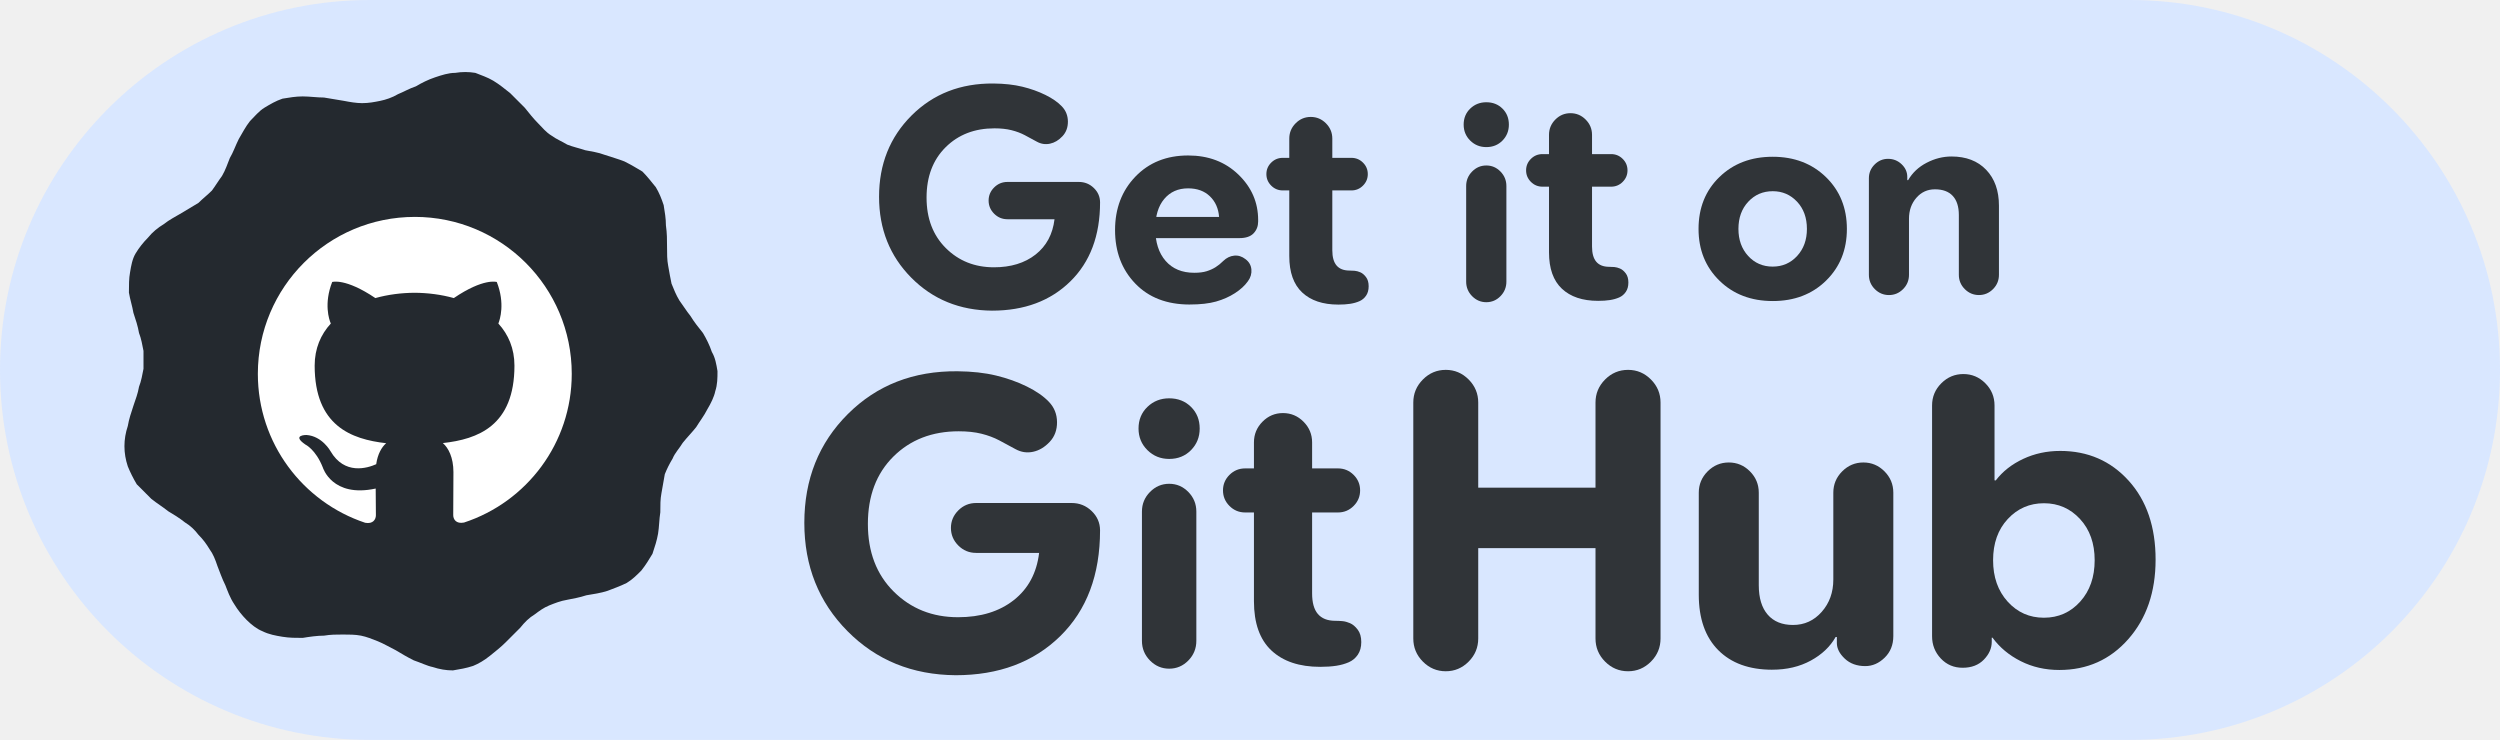
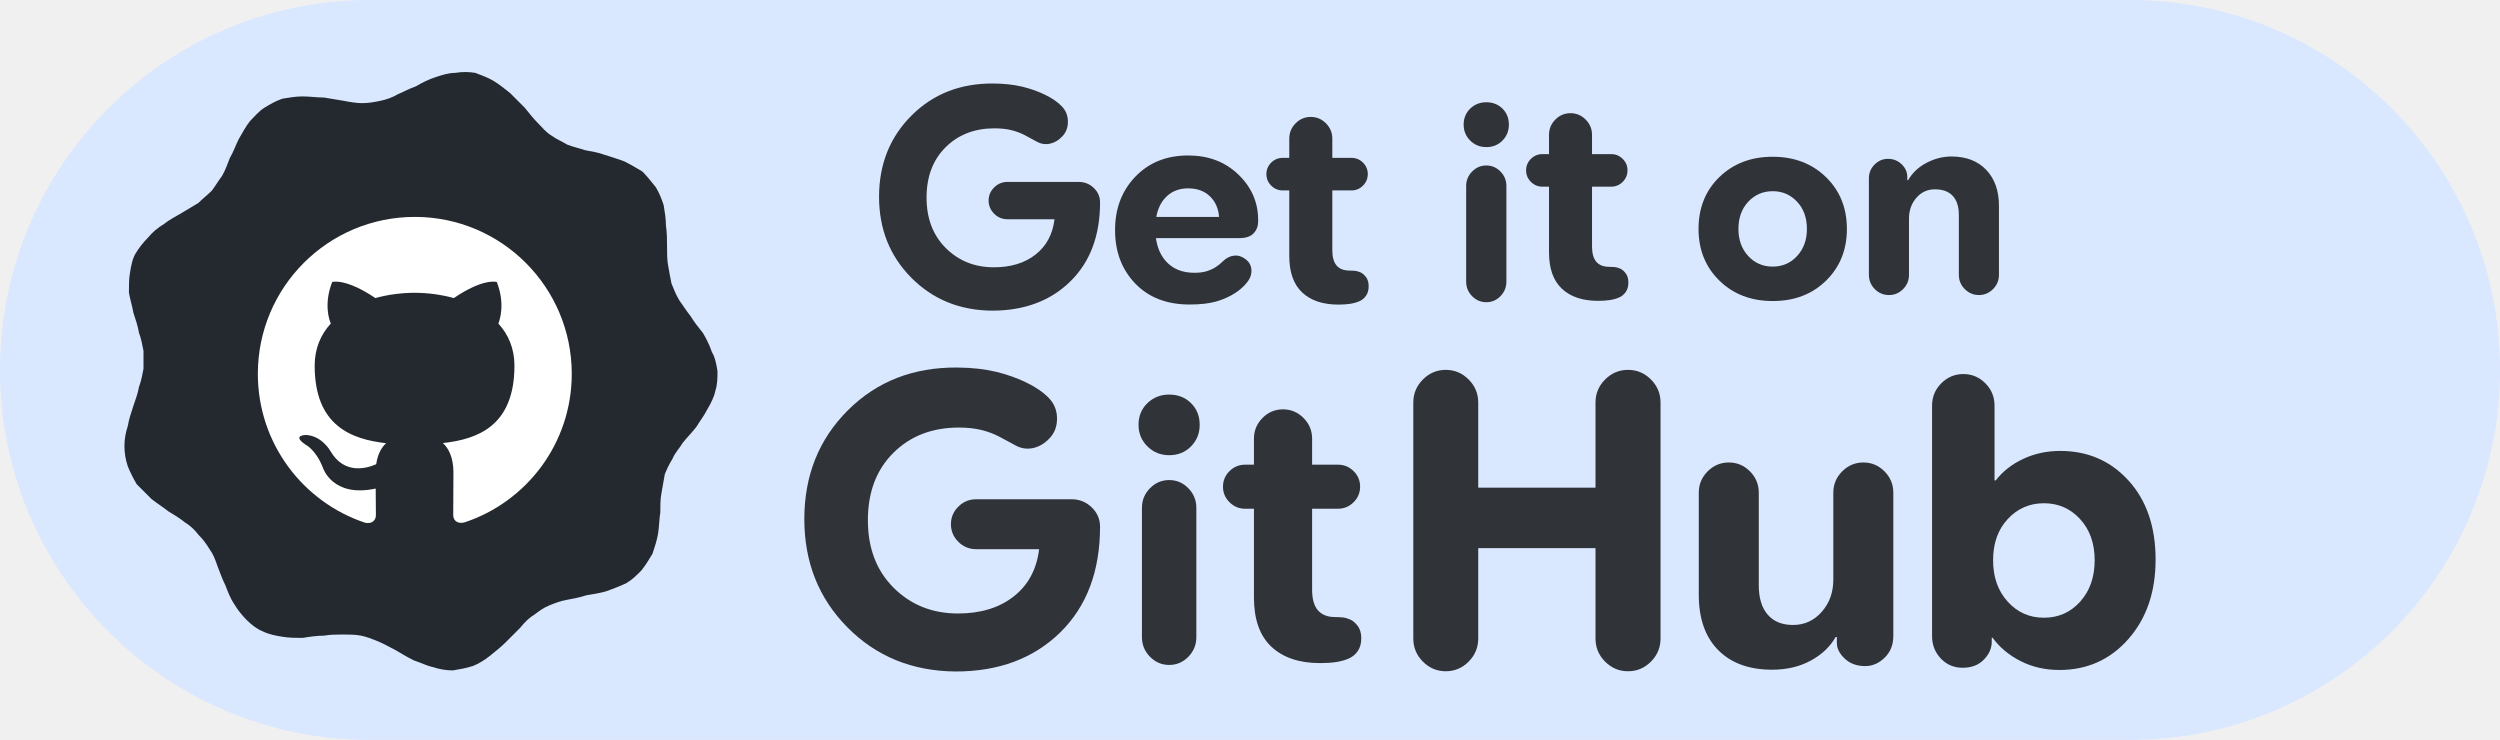
<svg xmlns="http://www.w3.org/2000/svg" version="1.1" width="223" height="66" viewBox="0,0,223,66">
  <g transform="translate(-128.5,-147)">
    <g data-paper-data="{&quot;isPaintingLayer&quot;:true}" fill-rule="nonzero" stroke="none" stroke-width="1" stroke-linecap="butt" stroke-linejoin="miter" stroke-miterlimit="10" stroke-dasharray="" stroke-dashoffset="0" style="mix-blend-mode: normal">
      <path d="M161.5,147h157c18.225,0 33,14.775 33,33v0c0,18.225 -14.775,33 -33,33h-157c-18.225,0 -33,-14.775 -33,-33v0c0,-18.225 14.775,-33 33,-33z" fill="#d9e7ff" />
      <path d="M190.6,185.1c-0.4,0.5 -0.8,0.9 -1.2,1.4c-0.3,0.5 -0.7,0.9 -0.9,1.4c-0.3,0.5 -0.5,0.9 -0.7,1.4c-0.1,0.6 -0.2,1.1 -0.3,1.7c-0.1,0.5 -0.1,1.1 -0.1,1.7c-0.1,0.6 -0.1,1.3 -0.2,1.9c-0.1,0.6 -0.3,1.2 -0.5,1.8c-0.3,0.5 -0.6,1 -1,1.5c-0.4,0.4 -0.8,0.8 -1.3,1.1c-0.6,0.3 -1.2,0.5 -1.7,0.7c-0.6,0.2 -1.3,0.3 -1.9,0.4c-0.6,0.2 -1.2,0.3 -1.7,0.4c-0.6,0.1 -1.1,0.3 -1.6,0.5c-0.5,0.2 -0.9,0.5 -1.3,0.8c-0.5,0.3 -0.9,0.7 -1.3,1.2c-0.4,0.4 -0.8,0.8 -1.3,1.3c-0.4,0.4 -0.9,0.8 -1.4,1.2c-0.5,0.4 -1,0.7 -1.5,0.9c-0.6,0.2 -1.2,0.3 -1.8,0.4c-0.6,0 -1.2,-0.1 -1.8,-0.3c-0.5,-0.1 -1.1,-0.4 -1.7,-0.6c-0.6,-0.3 -1.1,-0.6 -1.6,-0.9c-0.6,-0.3 -1.1,-0.6 -1.6,-0.8c-0.5,-0.2 -1,-0.4 -1.5,-0.5c-0.5,-0.1 -1.1,-0.1 -1.6,-0.1c-0.6,0 -1.1,0 -1.7,0.1c-0.6,0 -1.3,0.1 -1.9,0.2c-0.6,0 -1.2,0 -1.8,-0.1c-0.6,-0.1 -1.2,-0.2 -1.8,-0.5c-0.5,-0.2 -1,-0.6 -1.4,-1c-0.4,-0.4 -0.8,-0.9 -1.1,-1.4c-0.4,-0.6 -0.6,-1.2 -0.8,-1.7c-0.3,-0.6 -0.5,-1.2 -0.7,-1.7c-0.2,-0.6 -0.4,-1.1 -0.7,-1.5c-0.3,-0.5 -0.6,-0.9 -1,-1.3c-0.3,-0.4 -0.7,-0.8 -1.2,-1.1c-0.5,-0.4 -1,-0.7 -1.5,-1c-0.5,-0.4 -1,-0.7 -1.5,-1.1c-0.4,-0.4 -0.9,-0.9 -1.3,-1.3c-0.3,-0.5 -0.6,-1.1 -0.8,-1.6c-0.2,-0.6 -0.3,-1.2 -0.3,-1.8c0,-0.6 0.1,-1.2 0.3,-1.8c0.1,-0.6 0.3,-1.2 0.5,-1.8c0.2,-0.6 0.4,-1.1 0.5,-1.7c0.2,-0.5 0.3,-1.1 0.4,-1.6c0,-0.5 0,-1 0,-1.6c-0.1,-0.5 -0.2,-1.1 -0.4,-1.6c-0.1,-0.6 -0.3,-1.2 -0.5,-1.8c-0.1,-0.6 -0.3,-1.2 -0.4,-1.8c0,-0.6 0,-1.3 0.1,-1.8c0.1,-0.6 0.2,-1.2 0.5,-1.7c0.3,-0.5 0.7,-1 1.1,-1.4c0.4,-0.5 0.9,-0.9 1.4,-1.2c0.5,-0.4 1.1,-0.7 1.6,-1c0.5,-0.3 1,-0.6 1.5,-0.9c0.4,-0.4 0.8,-0.7 1.2,-1.1c0.3,-0.4 0.6,-0.9 0.9,-1.3c0.3,-0.5 0.5,-1.1 0.7,-1.6c0.3,-0.5 0.5,-1.1 0.8,-1.7c0.3,-0.5 0.6,-1.1 1,-1.6c0.4,-0.4 0.8,-0.9 1.3,-1.2c0.5,-0.3 1,-0.6 1.6,-0.8c0.6,-0.1 1.2,-0.2 1.8,-0.2c0.6,0 1.3,0.1 1.9,0.1c0.6,0.1 1.2,0.2 1.8,0.3c0.5,0.1 1.1,0.2 1.6,0.2c0.6,0 1.1,-0.1 1.6,-0.2c0.5,-0.1 1.1,-0.3 1.6,-0.6c0.5,-0.2 1,-0.5 1.6,-0.7c0.5,-0.3 1.1,-0.6 1.7,-0.8c0.6,-0.2 1.2,-0.4 1.8,-0.4c0.6,-0.1 1.2,-0.1 1.8,0c0.5,0.2 1.1,0.4 1.6,0.7c0.5,0.3 1,0.7 1.5,1.1c0.4,0.4 0.9,0.9 1.3,1.3c0.4,0.5 0.8,1 1.2,1.4c0.4,0.4 0.7,0.8 1.2,1.1c0.4,0.3 0.9,0.5 1.4,0.8c0.5,0.2 1,0.3 1.6,0.5c0.5,0.1 1.2,0.2 1.7,0.4c0.6,0.2 1.3,0.4 1.8,0.6c0.6,0.3 1.1,0.6 1.6,0.9c0.4,0.4 0.8,0.9 1.2,1.4c0.3,0.5 0.5,1 0.7,1.6c0.1,0.6 0.2,1.2 0.2,1.8c0.1,0.7 0.1,1.3 0.1,1.9c0,0.6 0,1.2 0.1,1.7c0.1,0.6 0.2,1.1 0.3,1.6c0.2,0.5 0.4,1 0.7,1.5c0.3,0.4 0.6,0.9 1,1.4c0.3,0.5 0.7,1 1.1,1.5c0.3,0.5 0.6,1.1 0.8,1.7c0.3,0.5 0.4,1.1 0.5,1.7c0,0.6 0,1.2 -0.2,1.8c-0.1,0.5 -0.4,1.1 -0.7,1.6c-0.3,0.6 -0.7,1.1 -1,1.6z" fill="#24292f" />
      <path d="M165.5,166.347c7.732,0 14,6.269 14,14c0,6.178 -4.008,11.428 -9.609,13.264c-0.718,0.14 -0.963,-0.298 -0.963,-0.665c0,-0.455 0.018,-1.96 0.018,-3.834c0,-1.311 -0.455,-2.17 -0.945,-2.59c3.115,-0.344 6.388,-1.528 6.388,-6.907c0,-1.528 -0.543,-2.777 -1.435,-3.757c0.14,-0.354 0.613,-1.777 -0.14,-3.705c0,0 -1.173,-0.376 -3.833,1.435c-1.12,-0.312 -2.31,-0.466 -3.5,-0.473c-1.19,0.007 -2.38,0.161 -3.5,0.473c-2.678,-1.811 -3.85,-1.435 -3.85,-1.435c-0.753,1.929 -0.28,3.352 -0.122,3.705c-0.898,0.98 -1.441,2.228 -1.441,3.757c0,5.364 3.268,6.569 6.377,6.919c-0.4,0.35 -0.761,0.967 -0.887,1.873c-0.8,0.358 -2.829,0.977 -4.078,-1.164c0,0 -0.739,-1.344 -2.144,-1.442c0,0 -1.366,-0.018 -0.098,0.851c0,0 0.921,0.432 1.558,2.048c0,0 0.821,2.723 4.716,1.878c0.006,1.167 0.018,2.048 0.018,2.38c0,0.372 -0.257,0.805 -0.957,0.673c-5.562,-1.849 -9.573,-7.096 -9.573,-13.283c0,-7.732 6.265,-14 14,-14" fill="#ffffff" />
-       <g>
-         <path d="M213.741,207.229c-3.862,-0.03 -7.077,-1.339 -9.644,-3.929c-2.567,-2.59 -3.851,-5.81 -3.851,-9.662c0,-3.889 1.294,-7.123 3.881,-9.704c2.587,-2.581 5.849,-3.853 9.785,-3.817c1.294,0.012 2.44,0.139 3.438,0.381c0.999,0.242 1.914,0.568 2.746,0.978c0.832,0.41 1.487,0.865 1.965,1.365c0.478,0.5 0.72,1.103 0.726,1.807c0.006,0.704 -0.21,1.291 -0.649,1.761c-0.445,0.476 -0.94,0.773 -1.486,0.89c-0.546,0.118 -1.068,0.039 -1.567,-0.235c-0.499,-0.274 -0.983,-0.535 -1.451,-0.782c-0.468,-0.247 -0.994,-0.444 -1.578,-0.591c-0.584,-0.147 -1.263,-0.22 -2.037,-0.22c-2.373,0 -4.317,0.753 -5.832,2.258c-1.515,1.506 -2.272,3.507 -2.272,6.005c0,2.495 0.767,4.506 2.302,6.032c1.535,1.526 3.448,2.29 5.74,2.29c2.019,0 3.676,-0.507 4.969,-1.522c1.293,-1.015 2.048,-2.422 2.264,-4.221v0.006h-5.619c-0.62,0 -1.15,-0.22 -1.589,-0.659c-0.439,-0.439 -0.659,-0.963 -0.659,-1.571c0,-0.602 0.22,-1.123 0.659,-1.562c0.439,-0.439 0.969,-0.659 1.589,-0.659h8.52c0.692,0 1.285,0.238 1.781,0.713c0.496,0.475 0.747,1.047 0.753,1.714c0,3.982 -1.186,7.133 -3.558,9.454c-2.372,2.32 -5.481,3.481 -9.328,3.481z" fill="#303438" />
-         <path d="M232.792,206.646c-0.663,0 -1.234,-0.243 -1.713,-0.729c-0.479,-0.486 -0.718,-1.071 -0.718,-1.755v-11.531c0,-0.678 0.239,-1.261 0.718,-1.747c0.479,-0.487 1.05,-0.73 1.712,-0.73c0.663,0 1.232,0.243 1.709,0.73c0.476,0.487 0.714,1.069 0.714,1.747v11.531c0,0.684 -0.238,1.269 -0.714,1.755c-0.476,0.486 -1.046,0.729 -1.709,0.729zM232.792,187.937c-0.766,0 -1.414,-0.262 -1.942,-0.785c-0.528,-0.523 -0.793,-1.166 -0.793,-1.927c0,-0.777 0.264,-1.42 0.793,-1.93c0.529,-0.51 1.176,-0.765 1.942,-0.765c0.782,0 1.431,0.255 1.947,0.765c0.516,0.51 0.773,1.154 0.773,1.93c0,0.761 -0.258,1.404 -0.773,1.927c-0.516,0.523 -1.164,0.785 -1.947,0.785z" fill="#303438" />
-         <path d="M246.262,206.482c-1.861,0 -3.311,-0.486 -4.351,-1.459c-1.039,-0.973 -1.559,-2.438 -1.559,-4.395v-14.167c0,-0.716 0.254,-1.331 0.762,-1.845c0.508,-0.514 1.117,-0.77 1.828,-0.77c0.711,0 1.321,0.257 1.832,0.77c0.511,0.514 0.766,1.129 0.766,1.845v13.469c0,0.825 0.171,1.437 0.514,1.837c0.343,0.4 0.851,0.603 1.526,0.608c0.223,0 0.442,0.01 0.656,0.029c0.214,0.019 0.443,0.08 0.685,0.183c0.242,0.103 0.47,0.294 0.684,0.574c0.214,0.28 0.321,0.65 0.321,1.11c0,0.449 -0.102,0.825 -0.307,1.127c-0.205,0.303 -0.472,0.527 -0.802,0.672c-0.329,0.145 -0.7,0.25 -1.113,0.315c-0.413,0.064 -0.894,0.097 -1.443,0.097zM239.568,192.712c-0.545,0 -1.011,-0.193 -1.397,-0.58c-0.387,-0.386 -0.58,-0.849 -0.58,-1.389c0,-0.539 0.193,-1.001 0.58,-1.385c0.387,-0.384 0.852,-0.576 1.397,-0.576h8.277c0.545,0 1.011,0.192 1.397,0.576c0.387,0.384 0.58,0.845 0.58,1.385c0,0.539 -0.193,1.002 -0.58,1.389c-0.387,0.386 -0.852,0.58 -1.397,0.58z" fill="#303438" />
-         <path d="M273.724,206.876c-0.797,0 -1.48,-0.287 -2.05,-0.86c-0.57,-0.573 -0.855,-1.261 -0.855,-2.064v-21.045c0,-0.797 0.285,-1.482 0.855,-2.055c0.57,-0.573 1.253,-0.86 2.05,-0.86c0.791,0 1.471,0.287 2.041,0.86c0.57,0.573 0.855,1.258 0.855,2.055v21.045c0,0.803 -0.285,1.491 -0.855,2.064c-0.57,0.573 -1.25,0.86 -2.041,0.86zM257.462,206.876c-0.791,0 -1.471,-0.287 -2.041,-0.86c-0.57,-0.573 -0.855,-1.261 -0.855,-2.064v-21.045c0,-0.797 0.285,-1.482 0.855,-2.055c0.57,-0.573 1.25,-0.86 2.041,-0.86c0.791,0 1.471,0.287 2.041,0.86c0.57,0.573 0.855,1.258 0.855,2.055v21.045c0,0.803 -0.285,1.491 -0.855,2.064c-0.57,0.573 -1.25,0.86 -2.041,0.86zM257.938,195.892v-5.392h15.311v5.392z" fill="#303438" />
-         <path d="M286.58,206.739c-2.051,0 -3.656,-0.583 -4.813,-1.748c-1.157,-1.165 -1.736,-2.814 -1.736,-4.948v-9.093c0,-0.742 0.264,-1.377 0.792,-1.905c0.528,-0.528 1.157,-0.792 1.888,-0.792c0.731,0 1.358,0.264 1.884,0.792c0.525,0.528 0.788,1.163 0.788,1.905v8.252c0,1.139 0.266,2.015 0.798,2.627c0.532,0.612 1.284,0.918 2.254,0.918c1.02,0 1.875,-0.39 2.564,-1.171c0.689,-0.78 1.033,-1.74 1.033,-2.879v-7.747c0,-0.742 0.264,-1.377 0.792,-1.905c0.528,-0.528 1.157,-0.792 1.888,-0.792c0.731,0 1.358,0.264 1.884,0.792c0.525,0.528 0.788,1.163 0.788,1.905v12.788c0,0.78 -0.257,1.422 -0.77,1.924c-0.514,0.503 -1.091,0.754 -1.731,0.754c-0.747,0 -1.357,-0.221 -1.828,-0.664c-0.471,-0.443 -0.707,-0.909 -0.707,-1.399v-2.968l2.426,2.434h-2.535c-0.486,0.863 -1.226,1.565 -2.217,2.106c-0.992,0.541 -2.138,0.812 -3.439,0.812z" fill="#303438" />
-         <path d="M312.192,206.762c-1.255,0 -2.403,-0.262 -3.442,-0.786c-1.039,-0.524 -1.879,-1.223 -2.519,-2.097h-1.315l1.248,-1.328v1.698c0,0.578 -0.235,1.108 -0.704,1.591c-0.469,0.483 -1.1,0.724 -1.892,0.724c-0.781,0 -1.43,-0.276 -1.949,-0.828c-0.519,-0.552 -0.778,-1.213 -0.778,-1.983v-20.587c0,-0.77 0.275,-1.43 0.825,-1.978c0.55,-0.549 1.205,-0.823 1.966,-0.823c0.76,0 1.413,0.274 1.96,0.823c0.546,0.549 0.82,1.208 0.82,1.978l0,6.681l0.111,0.005c0.615,-0.803 1.429,-1.442 2.443,-1.917c1.013,-0.475 2.113,-0.712 3.299,-0.712c2.472,0 4.509,0.885 6.111,2.655c1.602,1.77 2.403,4.117 2.403,7.04c0,2.883 -0.809,5.244 -2.427,7.084c-1.618,1.84 -3.671,2.76 -6.159,2.76zM310.821,202.1c1.292,0 2.369,-0.478 3.231,-1.434c0.861,-0.956 1.292,-2.187 1.292,-3.693c0,-1.505 -0.433,-2.729 -1.3,-3.671c-0.867,-0.942 -1.941,-1.413 -3.223,-1.413c-1.28,0 -2.356,0.469 -3.228,1.406c-0.872,0.937 -1.308,2.162 -1.309,3.675c-0.001,1.504 0.432,2.736 1.298,3.694c0.866,0.958 1.946,1.437 3.239,1.437z" fill="#303438" />
-       </g>
      <g fill="#303438">
        <g>
          <path d="M234.622,174.164c-2.038,0 -3.658,-0.625 -4.858,-1.874c-1.201,-1.249 -1.801,-2.839 -1.801,-4.768c0,-1.921 0.605,-3.51 1.815,-4.768c1.21,-1.257 2.778,-1.886 4.703,-1.886c1.811,0 3.304,0.567 4.481,1.7c1.177,1.133 1.765,2.486 1.765,4.058v0.131c0,0.416 -0.135,0.768 -0.406,1.054c-0.271,0.286 -0.693,0.429 -1.267,0.429h-9.278v-1.892h7.466c-0.057,-0.754 -0.33,-1.367 -0.819,-1.839c-0.489,-0.472 -1.138,-0.708 -1.946,-0.708c-0.888,0 -1.598,0.316 -2.129,0.948c-0.531,0.632 -0.796,1.513 -0.796,2.642c0,1.217 0.307,2.178 0.922,2.883c0.615,0.705 1.466,1.058 2.555,1.058c0.441,0 0.811,-0.047 1.108,-0.14c0.297,-0.093 0.564,-0.215 0.8,-0.364c0.236,-0.15 0.465,-0.336 0.687,-0.558c0.286,-0.275 0.607,-0.431 0.964,-0.467c0.357,-0.037 0.693,0.067 1.008,0.312c0.317,0.234 0.492,0.539 0.528,0.915c0.035,0.376 -0.068,0.728 -0.31,1.056c-0.274,0.388 -0.66,0.743 -1.159,1.065c-0.498,0.322 -1.06,0.571 -1.684,0.747c-0.624,0.176 -1.407,0.264 -2.349,0.264z" />
          <path d="M216.997,174.71c-2.886,-0.022 -5.288,-1.001 -7.207,-2.936c-1.918,-1.935 -2.878,-4.342 -2.878,-7.22c0,-2.906 0.967,-5.323 2.9,-7.252c1.934,-1.928 4.371,-2.879 7.312,-2.853c0.967,0.009 1.823,0.104 2.569,0.285c0.746,0.181 1.43,0.425 2.052,0.731c0.622,0.306 1.112,0.646 1.469,1.02c0.357,0.374 0.538,0.824 0.543,1.35c0.005,0.526 -0.157,0.965 -0.485,1.316c-0.332,0.356 -0.703,0.578 -1.11,0.665c-0.408,0.088 -0.798,0.029 -1.171,-0.176c-0.373,-0.205 -0.734,-0.4 -1.084,-0.585c-0.35,-0.185 -0.743,-0.332 -1.18,-0.442c-0.436,-0.11 -0.944,-0.165 -1.522,-0.165c-1.773,0 -3.226,0.563 -4.358,1.688c-1.132,1.125 -1.698,2.621 -1.698,4.488c0,1.864 0.574,3.367 1.721,4.508c1.147,1.141 2.577,1.711 4.289,1.711c1.509,0 2.747,-0.379 3.713,-1.137c0.966,-0.758 1.53,-1.81 1.692,-3.154v0.004h-4.199c-0.463,0 -0.859,-0.164 -1.188,-0.493c-0.328,-0.328 -0.493,-0.72 -0.493,-1.174c0,-0.45 0.164,-0.839 0.493,-1.167c0.328,-0.328 0.724,-0.493 1.188,-0.493h6.367c0.517,0 0.961,0.178 1.331,0.533c0.371,0.355 0.558,0.782 0.563,1.281c0,2.976 -0.886,5.331 -2.659,7.065c-1.773,1.734 -4.096,2.601 -6.97,2.601z" />
          <path d="M247.874,174.169c-1.376,0 -2.449,-0.36 -3.217,-1.079c-0.769,-0.719 -1.153,-1.803 -1.153,-3.25v-10.476c0,-0.53 0.188,-0.985 0.564,-1.364c0.376,-0.38 0.826,-0.57 1.352,-0.57c0.526,0 0.977,0.19 1.355,0.57c0.378,0.38 0.567,0.835 0.567,1.364v9.96c0,0.61 0.127,1.063 0.38,1.359c0.253,0.296 0.629,0.446 1.128,0.45c0.165,0 0.327,0.007 0.485,0.021c0.159,0.014 0.327,0.059 0.506,0.135c0.179,0.076 0.348,0.218 0.506,0.425c0.158,0.207 0.237,0.481 0.237,0.821c0,0.332 -0.075,0.61 -0.227,0.834c-0.152,0.224 -0.349,0.39 -0.593,0.497c-0.243,0.107 -0.518,0.185 -0.823,0.233c-0.305,0.048 -0.661,0.071 -1.067,0.071zM242.924,163.986c-0.403,0 -0.747,-0.143 -1.033,-0.429c-0.286,-0.286 -0.429,-0.628 -0.429,-1.027c0,-0.399 0.143,-0.74 0.429,-1.024c0.286,-0.284 0.63,-0.426 1.033,-0.426h6.121c0.403,0 0.747,0.142 1.033,0.426c0.286,0.284 0.429,0.625 0.429,1.024c0,0.399 -0.143,0.741 -0.429,1.027c-0.286,0.286 -0.63,0.429 -1.033,0.429z" />
        </g>
        <g>
          <path d="M261.08,173.957c-0.491,0 -0.913,-0.18 -1.267,-0.539c-0.354,-0.36 -0.531,-0.792 -0.531,-1.298v-8.527c0,-0.502 0.177,-0.932 0.531,-1.292c0.354,-0.36 0.776,-0.54 1.266,-0.54c0.49,0 0.911,0.18 1.263,0.54c0.352,0.36 0.528,0.79 0.528,1.292v8.527c0,0.506 -0.176,0.938 -0.528,1.298c-0.352,0.36 -0.773,0.539 -1.264,0.539zM261.08,160.121c-0.567,0 -1.046,-0.194 -1.436,-0.581c-0.391,-0.387 -0.586,-0.862 -0.586,-1.425c0,-0.574 0.195,-1.05 0.586,-1.428c0.391,-0.377 0.87,-0.566 1.436,-0.566c0.579,0 1.058,0.189 1.44,0.566c0.381,0.377 0.572,0.853 0.572,1.428c0,0.563 -0.191,1.038 -0.572,1.425c-0.381,0.387 -0.861,0.581 -1.44,0.581z" />
          <path d="M271.041,173.835c-1.376,0 -2.449,-0.36 -3.217,-1.079c-0.769,-0.719 -1.153,-1.803 -1.153,-3.25v-10.476c0,-0.53 0.188,-0.985 0.564,-1.364c0.376,-0.38 0.826,-0.57 1.352,-0.57c0.526,0 0.977,0.19 1.355,0.57c0.378,0.38 0.567,0.835 0.567,1.364v9.96c0,0.61 0.127,1.063 0.38,1.359c0.253,0.296 0.629,0.446 1.128,0.45c0.165,0 0.327,0.007 0.485,0.021c0.159,0.014 0.327,0.059 0.506,0.135c0.179,0.076 0.348,0.218 0.506,0.425c0.158,0.207 0.237,0.481 0.237,0.821c0,0.332 -0.075,0.61 -0.227,0.834c-0.152,0.224 -0.349,0.39 -0.593,0.497c-0.243,0.107 -0.518,0.185 -0.823,0.233c-0.305,0.048 -0.661,0.071 -1.067,0.071zM266.09,163.652c-0.403,0 -0.747,-0.143 -1.033,-0.429c-0.286,-0.286 -0.429,-0.628 -0.429,-1.027c0,-0.399 0.143,-0.74 0.429,-1.024c0.286,-0.284 0.63,-0.426 1.033,-0.426h6.121c0.403,0 0.747,0.142 1.033,0.426c0.286,0.284 0.429,0.625 0.429,1.024c0,0.399 -0.143,0.741 -0.429,1.027c-0.286,0.286 -0.63,0.429 -1.033,0.429z" />
        </g>
        <g>
          <path d="M286.625,173.852c-1.929,0 -3.514,-0.607 -4.754,-1.82c-1.241,-1.214 -1.861,-2.75 -1.861,-4.609c0,-1.886 0.621,-3.43 1.864,-4.634c1.242,-1.204 2.826,-1.806 4.752,-1.806c1.921,0 3.504,0.605 4.749,1.815c1.244,1.21 1.867,2.752 1.867,4.626c0,1.859 -0.619,3.395 -1.858,4.609c-1.239,1.214 -2.824,1.82 -4.757,1.82zM286.628,170.781c0.868,0 1.594,-0.316 2.176,-0.948c0.582,-0.632 0.873,-1.437 0.873,-2.414c0,-0.995 -0.293,-1.804 -0.879,-2.428c-0.586,-0.624 -1.309,-0.936 -2.17,-0.936c-0.872,0 -1.6,0.313 -2.184,0.939c-0.584,0.626 -0.876,1.434 -0.876,2.424c0,0.979 0.29,1.784 0.87,2.416c0.58,0.632 1.31,0.948 2.19,0.948z" />
          <path d="M295.205,171.509v-8.612c0,-0.473 0.169,-0.879 0.507,-1.219c0.338,-0.34 0.74,-0.51 1.205,-0.51c0.465,0 0.867,0.16 1.205,0.48c0.338,0.32 0.507,0.698 0.507,1.134v0.745l-0.356,-0.46h0.434c0.381,-0.659 0.931,-1.175 1.649,-1.548c0.718,-0.373 1.457,-0.56 2.218,-0.56c1.304,0 2.336,0.397 3.094,1.189c0.759,0.793 1.138,1.86 1.138,3.2v6.161c0,0.5 -0.176,0.926 -0.527,1.279c-0.351,0.353 -0.771,0.53 -1.259,0.53c-0.488,0 -0.909,-0.177 -1.262,-0.53c-0.353,-0.353 -0.529,-0.779 -0.529,-1.279v-5.331c0,-0.746 -0.182,-1.314 -0.545,-1.705c-0.363,-0.391 -0.892,-0.586 -1.586,-0.586c-0.667,0 -1.22,0.252 -1.658,0.756c-0.438,0.504 -0.658,1.126 -0.658,1.866v5.001c0,0.5 -0.176,0.926 -0.527,1.279c-0.351,0.353 -0.771,0.53 -1.259,0.53c-0.488,0 -0.909,-0.177 -1.262,-0.53c-0.353,-0.353 -0.529,-0.779 -0.529,-1.279z" />
        </g>
      </g>
+       <g>
+         <path d="M213.741,206.896c-3.862,-0.03 -7.077,-1.339 -9.644,-3.929c-2.567,-2.59 -3.851,-5.81 -3.851,-9.662c0,-3.889 1.294,-7.123 3.881,-9.704c2.587,-2.581 5.849,-3.853 9.785,-3.817c1.294,0.012 2.44,0.139 3.438,0.381c0.999,0.242 1.914,0.568 2.746,0.978c0.832,0.41 1.487,0.865 1.965,1.365c0.478,0.5 0.72,1.103 0.726,1.807c0.006,0.704 -0.21,1.291 -0.649,1.761c-0.445,0.476 -0.94,0.773 -1.486,0.89c-0.546,0.118 -1.068,0.039 -1.567,-0.235c-0.499,-0.274 -0.983,-0.535 -1.451,-0.782c-0.468,-0.247 -0.994,-0.444 -1.578,-0.591c-0.584,-0.147 -1.263,-0.22 -2.037,-0.22c-2.373,0 -4.317,0.753 -5.832,2.258c-1.515,1.506 -2.272,3.507 -2.272,6.005c0,2.495 0.767,4.506 2.302,6.032c1.535,1.526 3.448,2.29 5.74,2.29c2.019,0 3.676,-0.507 4.969,-1.522c1.293,-1.015 2.048,-2.422 2.264,-4.221v0.006h-5.619c-0.62,0 -1.15,-0.22 -1.589,-0.659c-0.439,-0.439 -0.659,-0.963 -0.659,-1.571c0,-0.602 0.22,-1.123 0.659,-1.562c0.439,-0.439 0.969,-0.659 1.589,-0.659h8.52c0.692,0 1.285,0.238 1.781,0.713c0.496,0.475 0.747,1.047 0.753,1.714c0,3.982 -1.186,7.133 -3.558,9.454c-2.372,2.32 -5.481,3.481 -9.328,3.481z" fill="#303438" />
+         <path d="M232.792,206.313c-0.663,0 -1.234,-0.243 -1.713,-0.729c-0.479,-0.486 -0.718,-1.071 -0.718,-1.755v-11.531c0,-0.678 0.239,-1.261 0.718,-1.747c0.479,-0.487 1.05,-0.73 1.712,-0.73c0.663,0 1.232,0.243 1.709,0.73c0.476,0.487 0.714,1.069 0.714,1.747v11.531c0,0.684 -0.238,1.269 -0.714,1.755c-0.476,0.486 -1.046,0.729 -1.709,0.729zM232.792,187.603c-0.766,0 -1.414,-0.262 -1.942,-0.785c-0.528,-0.523 -0.793,-1.166 -0.793,-1.927c0,-0.777 0.264,-1.42 0.793,-1.93c0.529,-0.51 1.176,-0.765 1.942,-0.765c0.782,0 1.431,0.255 1.947,0.765c0.516,0.51 0.773,1.154 0.773,1.93c0,0.761 -0.258,1.404 -0.773,1.927c-0.516,0.523 -1.164,0.785 -1.947,0.785z" fill="#303438" />
+         <path d="M246.262,206.149c-1.861,0 -3.311,-0.486 -4.351,-1.459c-1.039,-0.973 -1.559,-2.438 -1.559,-4.395v-14.167c0,-0.716 0.254,-1.331 0.762,-1.845c0.508,-0.514 1.117,-0.77 1.828,-0.77c0.711,0 1.321,0.257 1.832,0.77c0.511,0.514 0.766,1.129 0.766,1.845v13.469c0,0.825 0.171,1.437 0.514,1.837c0.343,0.4 0.851,0.603 1.526,0.608c0.223,0 0.442,0.01 0.656,0.029c0.214,0.019 0.443,0.08 0.685,0.183c0.242,0.103 0.47,0.294 0.684,0.574c0.214,0.28 0.321,0.65 0.321,1.11c0,0.449 -0.102,0.825 -0.307,1.127c-0.205,0.303 -0.472,0.527 -0.802,0.672c-0.329,0.145 -0.7,0.25 -1.113,0.315c-0.413,0.064 -0.894,0.097 -1.443,0.097zM239.568,192.379c-0.545,0 -1.011,-0.193 -1.397,-0.58c-0.387,-0.386 -0.58,-0.849 -0.58,-1.389c0,-0.539 0.193,-1.001 0.58,-1.385c0.387,-0.384 0.852,-0.576 1.397,-0.576h8.277c0.545,0 1.011,0.192 1.397,0.576c0.387,0.384 0.58,0.845 0.58,1.385c0,0.539 -0.193,1.002 -0.58,1.389c-0.387,0.386 -0.852,0.58 -1.397,0.58z" fill="#303438" />
+         <path d="M273.724,206.876c-0.797,0 -1.48,-0.287 -2.05,-0.86c-0.57,-0.573 -0.855,-1.261 -0.855,-2.064v-21.045c0,-0.797 0.285,-1.482 0.855,-2.055c0.57,-0.573 1.253,-0.86 2.05,-0.86c0.791,0 1.471,0.287 2.041,0.86c0.57,0.573 0.855,1.258 0.855,2.055v21.045c0,0.803 -0.285,1.491 -0.855,2.064c-0.57,0.573 -1.25,0.86 -2.041,0.86zM257.462,206.876c-0.791,0 -1.471,-0.287 -2.041,-0.86c-0.57,-0.573 -0.855,-1.261 -0.855,-2.064v-21.045c0,-0.797 0.285,-1.482 0.855,-2.055c0.57,-0.573 1.25,-0.86 2.041,-0.86c0.791,0 1.471,0.287 2.041,0.86c0.57,0.573 0.855,1.258 0.855,2.055v21.045c0,0.803 -0.285,1.491 -0.855,2.064c-0.57,0.573 -1.25,0.86 -2.041,0.86zM257.938,195.892v-5.392h15.311v5.392z" fill="#303438" />
+         <path d="M286.58,206.739c-2.051,0 -3.656,-0.583 -4.813,-1.748c-1.157,-1.165 -1.736,-2.814 -1.736,-4.948v-9.093c0,-0.742 0.264,-1.377 0.792,-1.905c0.528,-0.528 1.157,-0.792 1.888,-0.792c0.731,0 1.358,0.264 1.884,0.792c0.525,0.528 0.788,1.163 0.788,1.905v8.252c0,1.139 0.266,2.015 0.798,2.627c0.532,0.612 1.284,0.918 2.254,0.918c1.02,0 1.875,-0.39 2.564,-1.171c0.689,-0.78 1.033,-1.74 1.033,-2.879v-7.747c0,-0.742 0.264,-1.377 0.792,-1.905c0.528,-0.528 1.157,-0.792 1.888,-0.792c0.731,0 1.358,0.264 1.884,0.792c0.525,0.528 0.788,1.163 0.788,1.905v12.788c0,0.78 -0.257,1.422 -0.77,1.924c-0.514,0.503 -1.091,0.754 -1.731,0.754c-0.747,0 -1.357,-0.221 -1.828,-0.664c-0.471,-0.443 -0.707,-0.909 -0.707,-1.399v-2.968l2.426,2.434h-2.535c-0.486,0.863 -1.226,1.565 -2.217,2.106c-0.992,0.541 -2.138,0.812 -3.439,0.812z" fill="#303438" />
+         <path d="M312.192,206.762c-1.255,0 -2.403,-0.262 -3.442,-0.786c-1.039,-0.524 -1.879,-1.223 -2.519,-2.097h-1.315l1.248,-1.328v1.698c0,0.578 -0.235,1.108 -0.704,1.591c-0.469,0.483 -1.1,0.724 -1.892,0.724c-0.781,0 -1.43,-0.276 -1.949,-0.828c-0.519,-0.552 -0.778,-1.213 -0.778,-1.983v-20.587c0,-0.77 0.275,-1.43 0.825,-1.978c0.55,-0.549 1.205,-0.823 1.966,-0.823c0.76,0 1.413,0.274 1.96,0.823c0.546,0.549 0.82,1.208 0.82,1.978l0,6.681l0.111,0.005c0.615,-0.803 1.429,-1.442 2.443,-1.917c1.013,-0.475 2.113,-0.712 3.299,-0.712c2.472,0 4.509,0.885 6.111,2.655c1.602,1.77 2.403,4.117 2.403,7.04c0,2.883 -0.809,5.244 -2.427,7.084c-1.618,1.84 -3.671,2.76 -6.159,2.76zM310.821,202.1c1.292,0 2.369,-0.478 3.231,-1.434c0.861,-0.956 1.292,-2.187 1.292,-3.693c0,-1.505 -0.433,-2.729 -1.3,-3.671c-0.867,-0.942 -1.941,-1.413 -3.223,-1.413c-1.28,0 -2.356,0.469 -3.228,1.406c-0.872,0.937 -1.308,2.162 -1.309,3.675c-0.001,1.504 0.432,2.736 1.298,3.694c0.866,0.958 1.946,1.437 3.239,1.437z" fill="#303438" />
+       </g>
    </g>
  </g>
</svg>
